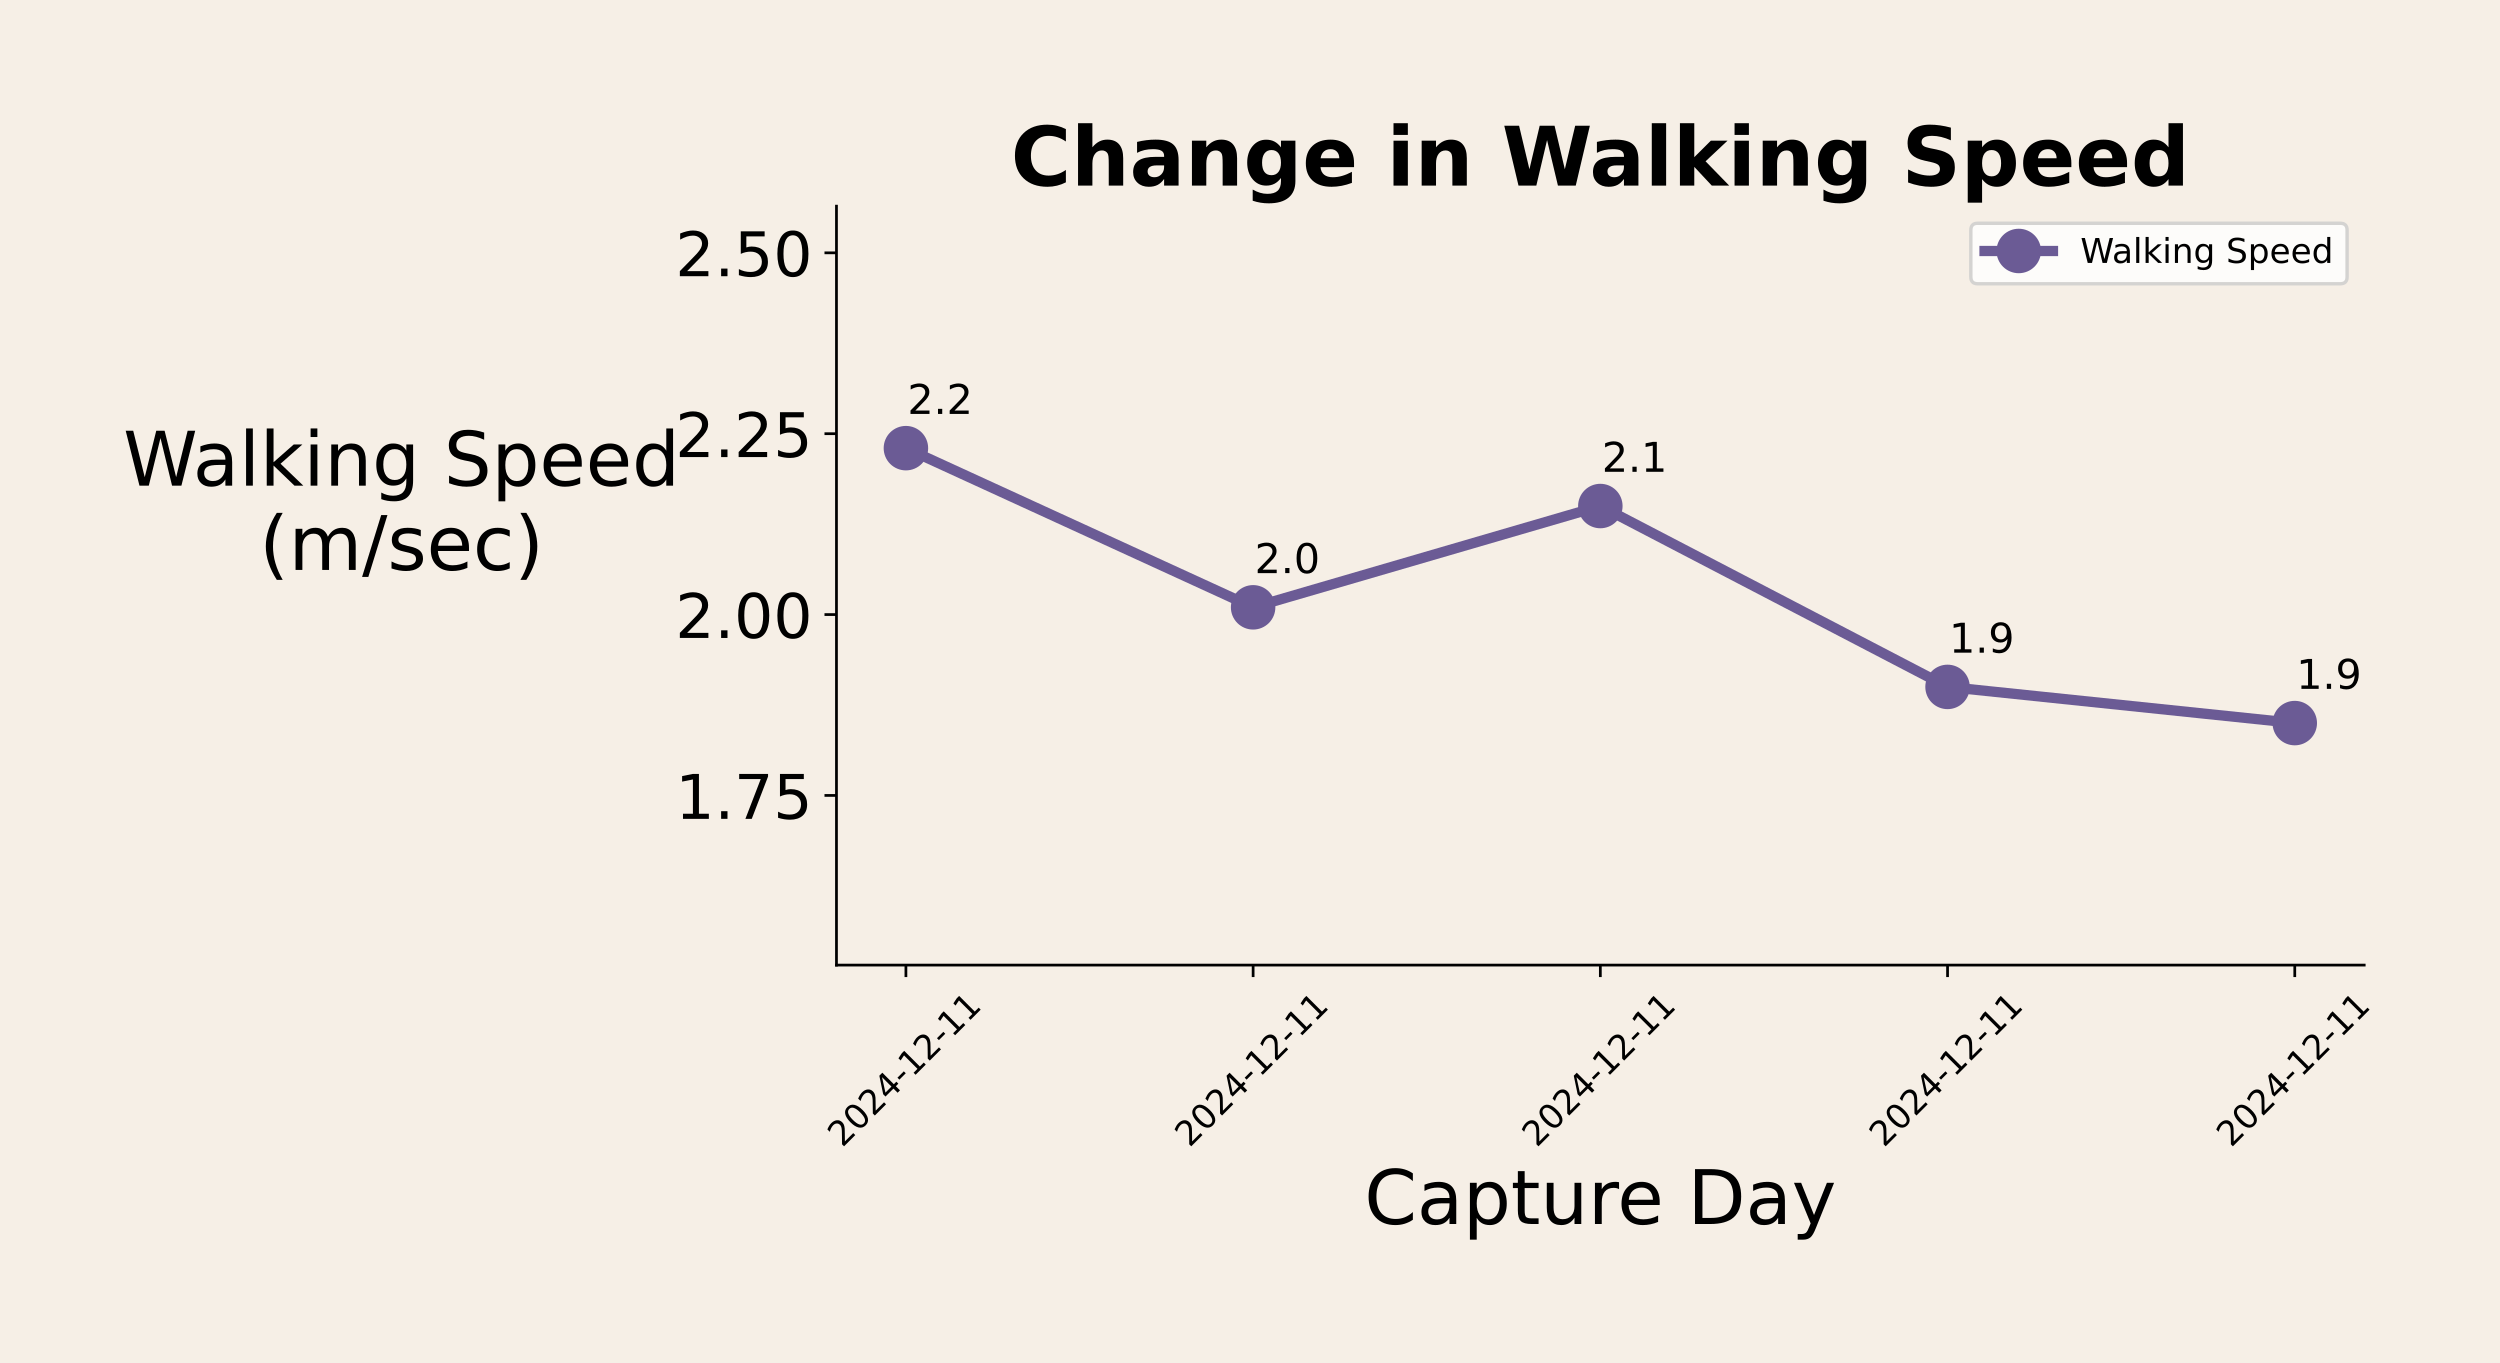
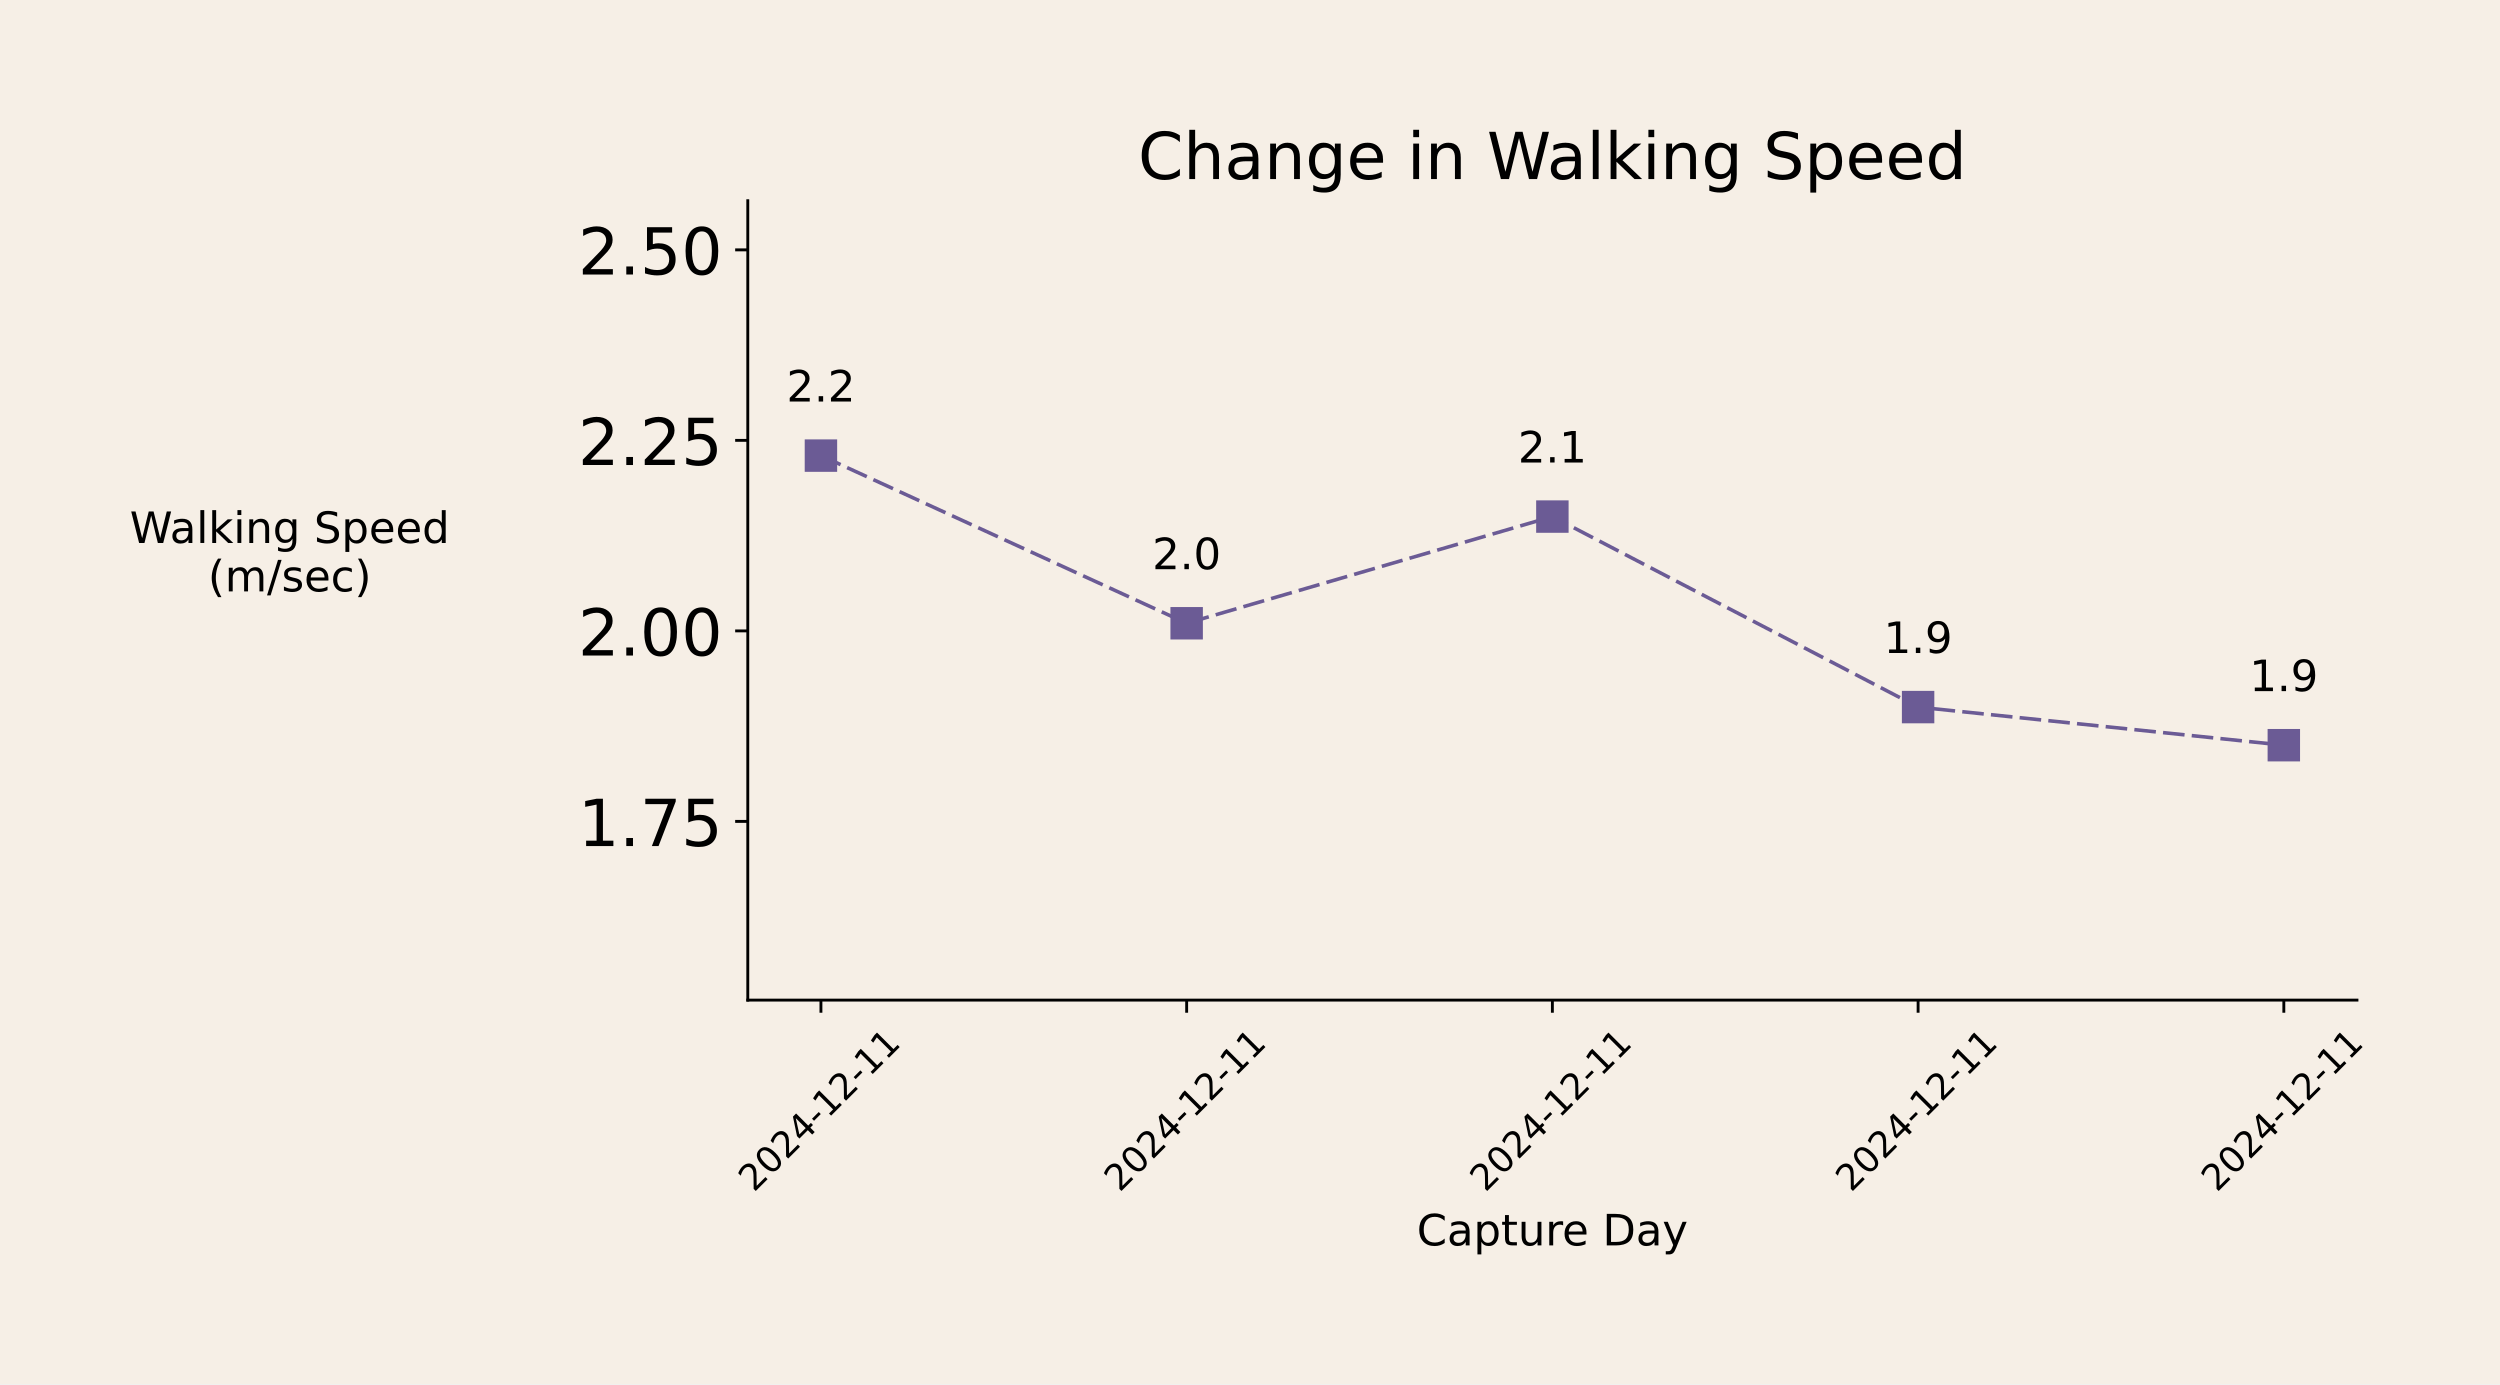
- <svg xmlns="http://www.w3.org/2000/svg" xmlns:xlink="http://www.w3.org/1999/xlink" width="730.491pt" height="398.226pt" viewBox="0 0 730.491 398.226" version="1.1">
+ <svg xmlns="http://www.w3.org/2000/svg" xmlns:xlink="http://www.w3.org/1999/xlink" width="693.52pt" height="383.988pt" viewBox="0 0 693.52 383.988" version="1.1">
  <defs>
    <style type="text/css">*{stroke-linejoin: round; stroke-linecap: butt}</style>
  </defs>
  <g id="figure_1">
    <g id="patch_1">
-       <path d="M 0 398.226  L 730.491 398.226  L 730.491 0  L 0 0  z " style="fill: #f6efe6" />
+       <path d="M 0 383.988  L 693.52 383.988  L 693.52 0  L 0 0  z " style="fill: #f6efe6" />
    </g>
    <g id="axes_1">
      <g id="patch_2">
-         <path d="M 244.413 281.996  L 690.813 281.996  L 690.813 60.236  L 244.413 60.236  z " style="fill: #f6efe6" />
+         <path d="M 207.442 277.437  L 653.842 277.437  L 653.842 55.677  L 207.442 55.677  z " style="fill: #f6efe6" />
      </g>
      <g id="matplotlib.axis_1">
        <g id="xtick_1">
          <g id="line2d_1">
            <defs>
-               <path id="mb7a29e8089" d="M 0 0  L 0 3.5  " style="stroke: #000000; stroke-width: 0.8" />
-             </defs>
-             <g>
-               <use xlink:href="#mb7a29e8089" x="264.704" y="281.996" style="stroke: #000000; stroke-width: 0.8" />
+               <path id="md6b989ecff" d="M 0 0  L 0 3.5  " style="stroke: #000000; stroke-width: 0.8" />
+             </defs>
+             <g>
+               <use xlink:href="#md6b989ecff" x="227.733" y="277.437" style="stroke: #000000; stroke-width: 0.8" />
            </g>
          </g>
          <g id="text_1">
-             <g transform="translate(246.1079 335.4631) rotate(-45) scale(0.1 -0.1)">
+             <g transform="translate(209.1376 330.904) rotate(-45) scale(0.1 -0.1)">
              <defs>
                <path id="DejaVuSans-32" d="M 1228 531  L 3431 531  L 3431 0  L 469 0  L 469 531  Q 828 903 1448 1529  Q 2069 2156 2228 2338  Q 2531 2678 2651 2914  Q 2772 3150 2772 3378  Q 2772 3750 2511 3984  Q 2250 4219 1831 4219  Q 1534 4219 1204 4116  Q 875 4013 500 3803  L 500 4441  Q 881 4594 1212 4672  Q 1544 4750 1819 4750  Q 2544 4750 2975 4387  Q 3406 4025 3406 3419  Q 3406 3131 3298 2873  Q 3191 2616 2906 2266  Q 2828 2175 2409 1742  Q 1991 1309 1228 531  z " transform="scale(0.015625)" />
                <path id="DejaVuSans-30" d="M 2034 4250  Q 1547 4250 1301 3770  Q 1056 3291 1056 2328  Q 1056 1369 1301 889  Q 1547 409 2034 409  Q 2525 409 2770 889  Q 3016 1369 3016 2328  Q 3016 3291 2770 3770  Q 2525 4250 2034 4250  z M 2034 4750  Q 2819 4750 3233 4129  Q 3647 3509 3647 2328  Q 3647 1150 3233 529  Q 2819 -91 2034 -91  Q 1250 -91 836 529  Q 422 1150 422 2328  Q 422 3509 836 4129  Q 1250 4750 2034 4750  z " transform="scale(0.015625)" />
                <path id="DejaVuSans-34" d="M 2419 4116  L 825 1625  L 2419 1625  L 2419 4116  z M 2253 4666  L 3047 4666  L 3047 1625  L 3713 1625  L 3713 1100  L 3047 1100  L 3047 0  L 2419 0  L 2419 1100  L 313 1100  L 313 1709  L 2253 4666  z " transform="scale(0.015625)" />
                <path id="DejaVuSans-2d" d="M 313 2009  L 1997 2009  L 1997 1497  L 313 1497  L 313 2009  z " transform="scale(0.015625)" />
                <path id="DejaVuSans-31" d="M 794 531  L 1825 531  L 1825 4091  L 703 3866  L 703 4441  L 1819 4666  L 2450 4666  L 2450 531  L 3481 531  L 3481 0  L 794 0  L 794 531  z " transform="scale(0.015625)" />
              </defs>
              <use xlink:href="#DejaVuSans-32" />
              <use xlink:href="#DejaVuSans-30" x="63.623" />
              <use xlink:href="#DejaVuSans-32" x="127.246" />
              <use xlink:href="#DejaVuSans-34" x="190.869" />
              <use xlink:href="#DejaVuSans-2d" x="254.492" />
              <use xlink:href="#DejaVuSans-31" x="290.576" />
              <use xlink:href="#DejaVuSans-32" x="354.199" />
              <use xlink:href="#DejaVuSans-2d" x="417.822" />
              <use xlink:href="#DejaVuSans-31" x="453.906" />
              <use xlink:href="#DejaVuSans-31" x="517.529" />
            </g>
          </g>
        </g>
        <g id="xtick_2">
          <g id="line2d_2">
            <g>
-               <use xlink:href="#mb7a29e8089" x="366.158" y="281.996" style="stroke: #000000; stroke-width: 0.8" />
+               <use xlink:href="#md6b989ecff" x="329.188" y="277.437" style="stroke: #000000; stroke-width: 0.8" />
            </g>
          </g>
          <g id="text_2">
-             <g transform="translate(347.5625 335.4631) rotate(-45) scale(0.1 -0.1)">
+             <g transform="translate(310.5922 330.904) rotate(-45) scale(0.1 -0.1)">
              <use xlink:href="#DejaVuSans-32" />
              <use xlink:href="#DejaVuSans-30" x="63.623" />
              <use xlink:href="#DejaVuSans-32" x="127.246" />
              <use xlink:href="#DejaVuSans-34" x="190.869" />
              <use xlink:href="#DejaVuSans-2d" x="254.492" />
              <use xlink:href="#DejaVuSans-31" x="290.576" />
              <use xlink:href="#DejaVuSans-32" x="354.199" />
              <use xlink:href="#DejaVuSans-2d" x="417.822" />
              <use xlink:href="#DejaVuSans-31" x="453.906" />
              <use xlink:href="#DejaVuSans-31" x="517.529" />
            </g>
          </g>
        </g>
        <g id="xtick_3">
          <g id="line2d_3">
            <g>
-               <use xlink:href="#mb7a29e8089" x="467.613" y="281.996" style="stroke: #000000; stroke-width: 0.8" />
+               <use xlink:href="#md6b989ecff" x="430.642" y="277.437" style="stroke: #000000; stroke-width: 0.8" />
            </g>
          </g>
          <g id="text_3">
-             <g transform="translate(449.017 335.4631) rotate(-45) scale(0.1 -0.1)">
+             <g transform="translate(412.0467 330.904) rotate(-45) scale(0.1 -0.1)">
              <use xlink:href="#DejaVuSans-32" />
              <use xlink:href="#DejaVuSans-30" x="63.623" />
              <use xlink:href="#DejaVuSans-32" x="127.246" />
              <use xlink:href="#DejaVuSans-34" x="190.869" />
              <use xlink:href="#DejaVuSans-2d" x="254.492" />
              <use xlink:href="#DejaVuSans-31" x="290.576" />
              <use xlink:href="#DejaVuSans-32" x="354.199" />
              <use xlink:href="#DejaVuSans-2d" x="417.822" />
              <use xlink:href="#DejaVuSans-31" x="453.906" />
              <use xlink:href="#DejaVuSans-31" x="517.529" />
            </g>
          </g>
        </g>
        <g id="xtick_4">
          <g id="line2d_4">
            <g>
-               <use xlink:href="#mb7a29e8089" x="569.067" y="281.996" style="stroke: #000000; stroke-width: 0.8" />
+               <use xlink:href="#md6b989ecff" x="532.097" y="277.437" style="stroke: #000000; stroke-width: 0.8" />
            </g>
          </g>
          <g id="text_4">
-             <g transform="translate(550.4716 335.4631) rotate(-45) scale(0.1 -0.1)">
+             <g transform="translate(513.5012 330.904) rotate(-45) scale(0.1 -0.1)">
              <use xlink:href="#DejaVuSans-32" />
              <use xlink:href="#DejaVuSans-30" x="63.623" />
              <use xlink:href="#DejaVuSans-32" x="127.246" />
              <use xlink:href="#DejaVuSans-34" x="190.869" />
              <use xlink:href="#DejaVuSans-2d" x="254.492" />
              <use xlink:href="#DejaVuSans-31" x="290.576" />
              <use xlink:href="#DejaVuSans-32" x="354.199" />
              <use xlink:href="#DejaVuSans-2d" x="417.822" />
              <use xlink:href="#DejaVuSans-31" x="453.906" />
              <use xlink:href="#DejaVuSans-31" x="517.529" />
            </g>
          </g>
        </g>
        <g id="xtick_5">
          <g id="line2d_5">
            <g>
-               <use xlink:href="#mb7a29e8089" x="670.522" y="281.996" style="stroke: #000000; stroke-width: 0.8" />
+               <use xlink:href="#md6b989ecff" x="633.552" y="277.437" style="stroke: #000000; stroke-width: 0.8" />
            </g>
          </g>
          <g id="text_5">
-             <g transform="translate(651.9261 335.4631) rotate(-45) scale(0.1 -0.1)">
+             <g transform="translate(614.9558 330.904) rotate(-45) scale(0.1 -0.1)">
              <use xlink:href="#DejaVuSans-32" />
              <use xlink:href="#DejaVuSans-30" x="63.623" />
              <use xlink:href="#DejaVuSans-32" x="127.246" />
              <use xlink:href="#DejaVuSans-34" x="190.869" />
              <use xlink:href="#DejaVuSans-2d" x="254.492" />
              <use xlink:href="#DejaVuSans-31" x="290.576" />
              <use xlink:href="#DejaVuSans-32" x="354.199" />
              <use xlink:href="#DejaVuSans-2d" x="417.822" />
              <use xlink:href="#DejaVuSans-31" x="453.906" />
              <use xlink:href="#DejaVuSans-31" x="517.529" />
            </g>
          </g>
        </g>
        <g id="text_6">
-           <g transform="translate(398.6634 357.6502) scale(0.22 -0.22)">
+           <g transform="translate(393.0337 345.4927) scale(0.12 -0.12)">
            <defs>
              <path id="DejaVuSans-43" d="M 4122 4306  L 4122 3641  Q 3803 3938 3442 4084  Q 3081 4231 2675 4231  Q 1875 4231 1450 3742  Q 1025 3253 1025 2328  Q 1025 1406 1450 917  Q 1875 428 2675 428  Q 3081 428 3442 575  Q 3803 722 4122 1019  L 4122 359  Q 3791 134 3420 21  Q 3050 -91 2638 -91  Q 1578 -91 968 557  Q 359 1206 359 2328  Q 359 3453 968 4101  Q 1578 4750 2638 4750  Q 3056 4750 3426 4639  Q 3797 4528 4122 4306  z " transform="scale(0.015625)" />
              <path id="DejaVuSans-61" d="M 2194 1759  Q 1497 1759 1228 1600  Q 959 1441 959 1056  Q 959 750 1161 570  Q 1363 391 1709 391  Q 2188 391 2477 730  Q 2766 1069 2766 1631  L 2766 1759  L 2194 1759  z M 3341 1997  L 3341 0  L 2766 0  L 2766 531  Q 2569 213 2275 61  Q 1981 -91 1556 -91  Q 1019 -91 701 211  Q 384 513 384 1019  Q 384 1609 779 1909  Q 1175 2209 1959 2209  L 2766 2209  L 2766 2266  Q 2766 2663 2505 2880  Q 2244 3097 1772 3097  Q 1472 3097 1187 3025  Q 903 2953 641 2809  L 641 3341  Q 956 3463 1253 3523  Q 1550 3584 1831 3584  Q 2591 3584 2966 3190  Q 3341 2797 3341 1997  z " transform="scale(0.015625)" />
              <path id="DejaVuSans-70" d="M 1159 525  L 1159 -1331  L 581 -1331  L 581 3500  L 1159 3500  L 1159 2969  Q 1341 3281 1617 3432  Q 1894 3584 2278 3584  Q 2916 3584 3314 3078  Q 3713 2572 3713 1747  Q 3713 922 3314 415  Q 2916 -91 2278 -91  Q 1894 -91 1617 61  Q 1341 213 1159 525  z M 3116 1747  Q 3116 2381 2855 2742  Q 2594 3103 2138 3103  Q 1681 3103 1420 2742  Q 1159 2381 1159 1747  Q 1159 1113 1420 752  Q 1681 391 2138 391  Q 2594 391 2855 752  Q 3116 1113 3116 1747  z " transform="scale(0.015625)" />
              <path id="DejaVuSans-74" d="M 1172 4494  L 1172 3500  L 2356 3500  L 2356 3053  L 1172 3053  L 1172 1153  Q 1172 725 1289 603  Q 1406 481 1766 481  L 2356 481  L 2356 0  L 1766 0  Q 1100 0 847 248  Q 594 497 594 1153  L 594 3053  L 172 3053  L 172 3500  L 594 3500  L 594 4494  L 1172 4494  z " transform="scale(0.015625)" />
              <path id="DejaVuSans-75" d="M 544 1381  L 544 3500  L 1119 3500  L 1119 1403  Q 1119 906 1312 657  Q 1506 409 1894 409  Q 2359 409 2629 706  Q 2900 1003 2900 1516  L 2900 3500  L 3475 3500  L 3475 0  L 2900 0  L 2900 538  Q 2691 219 2414 64  Q 2138 -91 1772 -91  Q 1169 -91 856 284  Q 544 659 544 1381  z M 1991 3584  L 1991 3584  z " transform="scale(0.015625)" />
              <path id="DejaVuSans-72" d="M 2631 2963  Q 2534 3019 2420 3045  Q 2306 3072 2169 3072  Q 1681 3072 1420 2755  Q 1159 2438 1159 1844  L 1159 0  L 581 0  L 581 3500  L 1159 3500  L 1159 2956  Q 1341 3275 1631 3429  Q 1922 3584 2338 3584  Q 2397 3584 2469 3576  Q 2541 3569 2628 3553  L 2631 2963  z " transform="scale(0.015625)" />
              <path id="DejaVuSans-65" d="M 3597 1894  L 3597 1613  L 953 1613  Q 991 1019 1311 708  Q 1631 397 2203 397  Q 2534 397 2845 478  Q 3156 559 3463 722  L 3463 178  Q 3153 47 2828 -22  Q 2503 -91 2169 -91  Q 1331 -91 842 396  Q 353 884 353 1716  Q 353 2575 817 3079  Q 1281 3584 2069 3584  Q 2775 3584 3186 3129  Q 3597 2675 3597 1894  z M 3022 2063  Q 3016 2534 2758 2815  Q 2500 3097 2075 3097  Q 1594 3097 1305 2825  Q 1016 2553 972 2059  L 3022 2063  z " transform="scale(0.015625)" />
              <path id="DejaVuSans-20" transform="scale(0.015625)" />
              <path id="DejaVuSans-44" d="M 1259 4147  L 1259 519  L 2022 519  Q 2988 519 3436 956  Q 3884 1394 3884 2338  Q 3884 3275 3436 3711  Q 2988 4147 2022 4147  L 1259 4147  z M 628 4666  L 1925 4666  Q 3281 4666 3915 4102  Q 4550 3538 4550 2338  Q 4550 1131 3912 565  Q 3275 0 1925 0  L 628 0  L 628 4666  z " transform="scale(0.015625)" />
              <path id="DejaVuSans-79" d="M 2059 -325  Q 1816 -950 1584 -1140  Q 1353 -1331 966 -1331  L 506 -1331  L 506 -850  L 844 -850  Q 1081 -850 1212 -737  Q 1344 -625 1503 -206  L 1606 56  L 191 3500  L 800 3500  L 1894 763  L 2988 3500  L 3597 3500  L 2059 -325  z " transform="scale(0.015625)" />
            </defs>
            <use xlink:href="#DejaVuSans-43" />
            <use xlink:href="#DejaVuSans-61" x="69.824" />
            <use xlink:href="#DejaVuSans-70" x="131.104" />
            <use xlink:href="#DejaVuSans-74" x="194.58" />
            <use xlink:href="#DejaVuSans-75" x="233.789" />
            <use xlink:href="#DejaVuSans-72" x="297.168" />
            <use xlink:href="#DejaVuSans-65" x="336.031" />
            <use xlink:href="#DejaVuSans-20" x="397.555" />
            <use xlink:href="#DejaVuSans-44" x="429.342" />
            <use xlink:href="#DejaVuSans-61" x="506.344" />
            <use xlink:href="#DejaVuSans-79" x="567.623" />
          </g>
        </g>
      </g>
      <g id="matplotlib.axis_2">
        <g id="ytick_1">
          <g id="line2d_6">
            <defs>
-               <path id="m4b89a1cf0d" d="M 0 0  L -3.5 0  " style="stroke: #000000; stroke-width: 0.8" />
-             </defs>
-             <g>
-               <use xlink:href="#m4b89a1cf0d" x="244.413" y="232.423" style="stroke: #000000; stroke-width: 0.8" />
+               <path id="me67dbb86c4" d="M 0 0  L -3.5 0  " style="stroke: #000000; stroke-width: 0.8" />
+             </defs>
+             <g>
+               <use xlink:href="#me67dbb86c4" x="207.442" y="227.864" style="stroke: #000000; stroke-width: 0.8" />
            </g>
          </g>
          <g id="text_7">
-             <g transform="translate(197.3347 239.2612) scale(0.18 -0.18)">
+             <g transform="translate(160.3644 234.7022) scale(0.18 -0.18)">
              <defs>
                <path id="DejaVuSans-2e" d="M 684 794  L 1344 794  L 1344 0  L 684 0  L 684 794  z " transform="scale(0.015625)" />
                <path id="DejaVuSans-37" d="M 525 4666  L 3525 4666  L 3525 4397  L 1831 0  L 1172 0  L 2766 4134  L 525 4134  L 525 4666  z " transform="scale(0.015625)" />
                <path id="DejaVuSans-35" d="M 691 4666  L 3169 4666  L 3169 4134  L 1269 4134  L 1269 2991  Q 1406 3038 1543 3061  Q 1681 3084 1819 3084  Q 2600 3084 3056 2656  Q 3513 2228 3513 1497  Q 3513 744 3044 326  Q 2575 -91 1722 -91  Q 1428 -91 1123 -41  Q 819 9 494 109  L 494 744  Q 775 591 1075 516  Q 1375 441 1709 441  Q 2250 441 2565 725  Q 2881 1009 2881 1497  Q 2881 1984 2565 2268  Q 2250 2553 1709 2553  Q 1456 2553 1204 2497  Q 953 2441 691 2322  L 691 4666  z " transform="scale(0.015625)" />
              </defs>
              <use xlink:href="#DejaVuSans-31" />
              <use xlink:href="#DejaVuSans-2e" x="63.623" />
              <use xlink:href="#DejaVuSans-37" x="95.41" />
              <use xlink:href="#DejaVuSans-35" x="159.033" />
            </g>
          </g>
        </g>
        <g id="ytick_2">
          <g id="line2d_7">
            <g>
-               <use xlink:href="#m4b89a1cf0d" x="244.413" y="179.572" style="stroke: #000000; stroke-width: 0.8" />
+               <use xlink:href="#me67dbb86c4" x="207.442" y="175.013" style="stroke: #000000; stroke-width: 0.8" />
            </g>
          </g>
          <g id="text_8">
-             <g transform="translate(197.3347 186.4109) scale(0.18 -0.18)">
+             <g transform="translate(160.3644 181.8518) scale(0.18 -0.18)">
              <use xlink:href="#DejaVuSans-32" />
              <use xlink:href="#DejaVuSans-2e" x="63.623" />
              <use xlink:href="#DejaVuSans-30" x="95.41" />
              <use xlink:href="#DejaVuSans-30" x="159.033" />
            </g>
          </g>
        </g>
        <g id="ytick_3">
          <g id="line2d_8">
            <g>
-               <use xlink:href="#m4b89a1cf0d" x="244.413" y="126.722" style="stroke: #000000; stroke-width: 0.8" />
+               <use xlink:href="#me67dbb86c4" x="207.442" y="122.163" style="stroke: #000000; stroke-width: 0.8" />
            </g>
          </g>
          <g id="text_9">
-             <g transform="translate(197.3347 133.5606) scale(0.18 -0.18)">
+             <g transform="translate(160.3644 129.0015) scale(0.18 -0.18)">
              <use xlink:href="#DejaVuSans-32" />
              <use xlink:href="#DejaVuSans-2e" x="63.623" />
              <use xlink:href="#DejaVuSans-32" x="95.41" />
              <use xlink:href="#DejaVuSans-35" x="159.033" />
            </g>
          </g>
        </g>
        <g id="ytick_4">
          <g id="line2d_9">
            <g>
-               <use xlink:href="#m4b89a1cf0d" x="244.413" y="73.872" style="stroke: #000000; stroke-width: 0.8" />
+               <use xlink:href="#me67dbb86c4" x="207.442" y="69.313" style="stroke: #000000; stroke-width: 0.8" />
            </g>
          </g>
          <g id="text_10">
-             <g transform="translate(197.3347 80.71023) scale(0.18 -0.18)">
+             <g transform="translate(160.3644 76.15117) scale(0.18 -0.18)">
              <use xlink:href="#DejaVuSans-32" />
              <use xlink:href="#DejaVuSans-2e" x="63.623" />
              <use xlink:href="#DejaVuSans-35" x="95.41" />
              <use xlink:href="#DejaVuSans-30" x="159.033" />
            </g>
          </g>
        </g>
        <g id="text_11">
-           <g transform="translate(36 141.9058) scale(0.22 -0.22)">
+           <g transform="translate(36 150.6242) scale(0.12 -0.12)">
            <defs>
              <path id="DejaVuSans-57" d="M 213 4666  L 850 4666  L 1831 722  L 2809 4666  L 3519 4666  L 4500 722  L 5478 4666  L 6119 4666  L 4947 0  L 4153 0  L 3169 4050  L 2175 0  L 1381 0  L 213 4666  z " transform="scale(0.015625)" />
              <path id="DejaVuSans-6c" d="M 603 4863  L 1178 4863  L 1178 0  L 603 0  L 603 4863  z " transform="scale(0.015625)" />
              <path id="DejaVuSans-6b" d="M 581 4863  L 1159 4863  L 1159 1991  L 2875 3500  L 3609 3500  L 1753 1863  L 3688 0  L 2938 0  L 1159 1709  L 1159 0  L 581 0  L 581 4863  z " transform="scale(0.015625)" />
              <path id="DejaVuSans-69" d="M 603 3500  L 1178 3500  L 1178 0  L 603 0  L 603 3500  z M 603 4863  L 1178 4863  L 1178 4134  L 603 4134  L 603 4863  z " transform="scale(0.015625)" />
              <path id="DejaVuSans-6e" d="M 3513 2113  L 3513 0  L 2938 0  L 2938 2094  Q 2938 2591 2744 2837  Q 2550 3084 2163 3084  Q 1697 3084 1428 2787  Q 1159 2491 1159 1978  L 1159 0  L 581 0  L 581 3500  L 1159 3500  L 1159 2956  Q 1366 3272 1645 3428  Q 1925 3584 2291 3584  Q 2894 3584 3203 3211  Q 3513 2838 3513 2113  z " transform="scale(0.015625)" />
              <path id="DejaVuSans-67" d="M 2906 1791  Q 2906 2416 2648 2759  Q 2391 3103 1925 3103  Q 1463 3103 1205 2759  Q 947 2416 947 1791  Q 947 1169 1205 825  Q 1463 481 1925 481  Q 2391 481 2648 825  Q 2906 1169 2906 1791  z M 3481 434  Q 3481 -459 3084 -895  Q 2688 -1331 1869 -1331  Q 1566 -1331 1297 -1286  Q 1028 -1241 775 -1147  L 775 -588  Q 1028 -725 1275 -790  Q 1522 -856 1778 -856  Q 2344 -856 2625 -561  Q 2906 -266 2906 331  L 2906 616  Q 2728 306 2450 153  Q 2172 0 1784 0  Q 1141 0 747 490  Q 353 981 353 1791  Q 353 2603 747 3093  Q 1141 3584 1784 3584  Q 2172 3584 2450 3431  Q 2728 3278 2906 2969  L 2906 3500  L 3481 3500  L 3481 434  z " transform="scale(0.015625)" />
              <path id="DejaVuSans-53" d="M 3425 4513  L 3425 3897  Q 3066 4069 2747 4153  Q 2428 4238 2131 4238  Q 1616 4238 1336 4038  Q 1056 3838 1056 3469  Q 1056 3159 1242 3001  Q 1428 2844 1947 2747  L 2328 2669  Q 3034 2534 3370 2195  Q 3706 1856 3706 1288  Q 3706 609 3251 259  Q 2797 -91 1919 -91  Q 1588 -91 1214 -16  Q 841 59 441 206  L 441 856  Q 825 641 1194 531  Q 1563 422 1919 422  Q 2459 422 2753 634  Q 3047 847 3047 1241  Q 3047 1584 2836 1778  Q 2625 1972 2144 2069  L 1759 2144  Q 1053 2284 737 2584  Q 422 2884 422 3419  Q 422 4038 858 4394  Q 1294 4750 2059 4750  Q 2388 4750 2728 4690  Q 3069 4631 3425 4513  z " transform="scale(0.015625)" />
              <path id="DejaVuSans-64" d="M 2906 2969  L 2906 4863  L 3481 4863  L 3481 0  L 2906 0  L 2906 525  Q 2725 213 2448 61  Q 2172 -91 1784 -91  Q 1150 -91 751 415  Q 353 922 353 1747  Q 353 2572 751 3078  Q 1150 3584 1784 3584  Q 2172 3584 2448 3432  Q 2725 3281 2906 2969  z M 947 1747  Q 947 1113 1208 752  Q 1469 391 1925 391  Q 2381 391 2643 752  Q 2906 1113 2906 1747  Q 2906 2381 2643 2742  Q 2381 3103 1925 3103  Q 1469 3103 1208 2742  Q 947 2381 947 1747  z " transform="scale(0.015625)" />
            </defs>
            <use xlink:href="#DejaVuSans-57" />
            <use xlink:href="#DejaVuSans-61" x="92.502" />
            <use xlink:href="#DejaVuSans-6c" x="153.781" />
            <use xlink:href="#DejaVuSans-6b" x="181.564" />
            <use xlink:href="#DejaVuSans-69" x="239.475" />
            <use xlink:href="#DejaVuSans-6e" x="267.258" />
            <use xlink:href="#DejaVuSans-67" x="330.637" />
            <use xlink:href="#DejaVuSans-20" x="394.113" />
            <use xlink:href="#DejaVuSans-53" x="425.9" />
            <use xlink:href="#DejaVuSans-70" x="489.377" />
            <use xlink:href="#DejaVuSans-65" x="552.854" />
            <use xlink:href="#DejaVuSans-65" x="614.377" />
            <use xlink:href="#DejaVuSans-64" x="675.9" />
          </g>
-           <g transform="translate(75.78391 166.5409) scale(0.22 -0.22)">
+           <g transform="translate(57.70031 164.0616) scale(0.12 -0.12)">
            <defs>
              <path id="DejaVuSans-28" d="M 1984 4856  Q 1566 4138 1362 3434  Q 1159 2731 1159 2009  Q 1159 1288 1364 580  Q 1569 -128 1984 -844  L 1484 -844  Q 1016 -109 783 600  Q 550 1309 550 2009  Q 550 2706 781 3412  Q 1013 4119 1484 4856  L 1984 4856  z " transform="scale(0.015625)" />
              <path id="DejaVuSans-6d" d="M 3328 2828  Q 3544 3216 3844 3400  Q 4144 3584 4550 3584  Q 5097 3584 5394 3201  Q 5691 2819 5691 2113  L 5691 0  L 5113 0  L 5113 2094  Q 5113 2597 4934 2840  Q 4756 3084 4391 3084  Q 3944 3084 3684 2787  Q 3425 2491 3425 1978  L 3425 0  L 2847 0  L 2847 2094  Q 2847 2600 2669 2842  Q 2491 3084 2119 3084  Q 1678 3084 1418 2786  Q 1159 2488 1159 1978  L 1159 0  L 581 0  L 581 3500  L 1159 3500  L 1159 2956  Q 1356 3278 1631 3431  Q 1906 3584 2284 3584  Q 2666 3584 2933 3390  Q 3200 3197 3328 2828  z " transform="scale(0.015625)" />
              <path id="DejaVuSans-2f" d="M 1625 4666  L 2156 4666  L 531 -594  L 0 -594  L 1625 4666  z " transform="scale(0.015625)" />
              <path id="DejaVuSans-73" d="M 2834 3397  L 2834 2853  Q 2591 2978 2328 3040  Q 2066 3103 1784 3103  Q 1356 3103 1142 2972  Q 928 2841 928 2578  Q 928 2378 1081 2264  Q 1234 2150 1697 2047  L 1894 2003  Q 2506 1872 2764 1633  Q 3022 1394 3022 966  Q 3022 478 2636 193  Q 2250 -91 1575 -91  Q 1294 -91 989 -36  Q 684 19 347 128  L 347 722  Q 666 556 975 473  Q 1284 391 1588 391  Q 1994 391 2212 530  Q 2431 669 2431 922  Q 2431 1156 2273 1281  Q 2116 1406 1581 1522  L 1381 1569  Q 847 1681 609 1914  Q 372 2147 372 2553  Q 372 3047 722 3315  Q 1072 3584 1716 3584  Q 2034 3584 2315 3537  Q 2597 3491 2834 3397  z " transform="scale(0.015625)" />
              <path id="DejaVuSans-63" d="M 3122 3366  L 3122 2828  Q 2878 2963 2633 3030  Q 2388 3097 2138 3097  Q 1578 3097 1268 2742  Q 959 2388 959 1747  Q 959 1106 1268 751  Q 1578 397 2138 397  Q 2388 397 2633 464  Q 2878 531 3122 666  L 3122 134  Q 2881 22 2623 -34  Q 2366 -91 2075 -91  Q 1284 -91 818 406  Q 353 903 353 1747  Q 353 2603 823 3093  Q 1294 3584 2113 3584  Q 2378 3584 2631 3529  Q 2884 3475 3122 3366  z " transform="scale(0.015625)" />
              <path id="DejaVuSans-29" d="M 513 4856  L 1013 4856  Q 1481 4119 1714 3412  Q 1947 2706 1947 2009  Q 1947 1309 1714 600  Q 1481 -109 1013 -844  L 513 -844  Q 928 -128 1133 580  Q 1338 1288 1338 2009  Q 1338 2731 1133 3434  Q 928 4138 513 4856  z " transform="scale(0.015625)" />
            </defs>
            <use xlink:href="#DejaVuSans-28" />
            <use xlink:href="#DejaVuSans-6d" x="39.014" />
            <use xlink:href="#DejaVuSans-2f" x="136.426" />
            <use xlink:href="#DejaVuSans-73" x="170.117" />
            <use xlink:href="#DejaVuSans-65" x="222.217" />
            <use xlink:href="#DejaVuSans-63" x="283.74" />
            <use xlink:href="#DejaVuSans-29" x="338.721" />
          </g>
        </g>
      </g>
      <g id="line2d_10">
-         <path d="M 264.704 130.95  L 366.158 177.458  L 467.613 147.862  L 569.067 200.712  L 670.522 211.283  " clip-path="url(#pc7e0d3892e)" style="fill: none; stroke: #6b5b95; stroke-width: 3; stroke-linecap: square" />
+         <path d="M 227.733 126.391  L 329.188 172.899  L 430.642 143.303  L 532.097 196.153  L 633.552 206.723  " clip-path="url(#p0dfc48f79f)" style="fill: none; stroke-dasharray: 6,2; stroke-dashoffset: 0; stroke: #6b5b95" />
        <defs>
-           <path id="m549d6ec6a3" d="M 0 6  C 1.591 6 3.117 5.368 4.243 4.243  C 5.368 3.117 6 1.591 6 0  C 6 -1.591 5.368 -3.117 4.243 -4.243  C 3.117 -5.368 1.591 -6 0 -6  C -1.591 -6 -3.117 -5.368 -4.243 -4.243  C -5.368 -3.117 -6 -1.591 -6 0  C -6 1.591 -5.368 3.117 -4.243 4.243  C -3.117 5.368 -1.591 6 0 6  z " style="stroke: #6b5b95" />
+           <path id="ma8b88aa686" d="M -4 4  L 4 4  L 4 -4  L -4 -4  z " style="stroke: #6b5b95; stroke-linejoin: miter" />
        </defs>
-         <g clip-path="url(#pc7e0d3892e)">
-           <use xlink:href="#m549d6ec6a3" x="264.704" y="130.95" style="fill: #6b5b95; stroke: #6b5b95" />
-           <use xlink:href="#m549d6ec6a3" x="366.158" y="177.458" style="fill: #6b5b95; stroke: #6b5b95" />
-           <use xlink:href="#m549d6ec6a3" x="467.613" y="147.862" style="fill: #6b5b95; stroke: #6b5b95" />
-           <use xlink:href="#m549d6ec6a3" x="569.067" y="200.712" style="fill: #6b5b95; stroke: #6b5b95" />
-           <use xlink:href="#m549d6ec6a3" x="670.522" y="211.283" style="fill: #6b5b95; stroke: #6b5b95" />
+         <g clip-path="url(#p0dfc48f79f)">
+           <use xlink:href="#ma8b88aa686" x="227.733" y="126.391" style="fill: #6b5b95; stroke: #6b5b95; stroke-linejoin: miter" />
+           <use xlink:href="#ma8b88aa686" x="329.188" y="172.899" style="fill: #6b5b95; stroke: #6b5b95; stroke-linejoin: miter" />
+           <use xlink:href="#ma8b88aa686" x="430.642" y="143.303" style="fill: #6b5b95; stroke: #6b5b95; stroke-linejoin: miter" />
+           <use xlink:href="#ma8b88aa686" x="532.097" y="196.153" style="fill: #6b5b95; stroke: #6b5b95; stroke-linejoin: miter" />
+           <use xlink:href="#ma8b88aa686" x="633.552" y="206.723" style="fill: #6b5b95; stroke: #6b5b95; stroke-linejoin: miter" />
        </g>
      </g>
      <g id="patch_3">
-         <path d="M 244.413 281.996  L 244.413 60.236  " style="fill: none; stroke: #000000; stroke-width: 0.8; stroke-linejoin: miter; stroke-linecap: square" />
+         <path d="M 207.442 277.437  L 207.442 55.677  " style="fill: none; stroke: #000000; stroke-width: 0.8; stroke-linejoin: miter; stroke-linecap: square" />
      </g>
      <g id="patch_4">
-         <path d="M 244.413 281.996  L 690.813 281.996  " style="fill: none; stroke: #000000; stroke-width: 0.8; stroke-linejoin: miter; stroke-linecap: square" />
+         <path d="M 207.442 277.437  L 653.842 277.437  " style="fill: none; stroke: #000000; stroke-width: 0.8; stroke-linejoin: miter; stroke-linecap: square" />
      </g>
      <g id="text_12">
-         <g transform="translate(265.1618 120.95) scale(0.12 -0.12)">
+         <g transform="translate(218.1915 111.3909) scale(0.12 -0.12)">
          <use xlink:href="#DejaVuSans-32" />
          <use xlink:href="#DejaVuSans-2e" x="63.623" />
          <use xlink:href="#DejaVuSans-32" x="95.41" />
        </g>
      </g>
      <g id="text_13">
-         <g transform="translate(366.6164 167.4583) scale(0.12 -0.12)">
+         <g transform="translate(319.6461 157.8992) scale(0.12 -0.12)">
          <use xlink:href="#DejaVuSans-32" />
          <use xlink:href="#DejaVuSans-2e" x="63.623" />
          <use xlink:href="#DejaVuSans-30" x="95.41" />
        </g>
      </g>
      <g id="text_14">
-         <g transform="translate(468.0709 137.8621) scale(0.12 -0.12)">
+         <g transform="translate(421.1006 128.303) scale(0.12 -0.12)">
          <use xlink:href="#DejaVuSans-32" />
          <use xlink:href="#DejaVuSans-2e" x="63.623" />
          <use xlink:href="#DejaVuSans-31" x="95.41" />
        </g>
      </g>
      <g id="text_15">
-         <g transform="translate(569.5255 190.7124) scale(0.12 -0.12)">
+         <g transform="translate(522.5552 181.1534) scale(0.12 -0.12)">
          <defs>
            <path id="DejaVuSans-39" d="M 703 97  L 703 672  Q 941 559 1184 500  Q 1428 441 1663 441  Q 2288 441 2617 861  Q 2947 1281 2994 2138  Q 2813 1869 2534 1725  Q 2256 1581 1919 1581  Q 1219 1581 811 2004  Q 403 2428 403 3163  Q 403 3881 828 4315  Q 1253 4750 1959 4750  Q 2769 4750 3195 4129  Q 3622 3509 3622 2328  Q 3622 1225 3098 567  Q 2575 -91 1691 -91  Q 1453 -91 1209 -44  Q 966 3 703 97  z M 1959 2075  Q 2384 2075 2632 2365  Q 2881 2656 2881 3163  Q 2881 3666 2632 3958  Q 2384 4250 1959 4250  Q 1534 4250 1286 3958  Q 1038 3666 1038 3163  Q 1038 2656 1286 2365  Q 1534 2075 1959 2075  z " transform="scale(0.015625)" />
          </defs>
          <use xlink:href="#DejaVuSans-31" />
          <use xlink:href="#DejaVuSans-2e" x="63.623" />
          <use xlink:href="#DejaVuSans-39" x="95.41" />
        </g>
      </g>
      <g id="text_16">
-         <g transform="translate(670.98 201.2825) scale(0.12 -0.12)">
+         <g transform="translate(624.0097 191.7234) scale(0.12 -0.12)">
          <use xlink:href="#DejaVuSans-31" />
          <use xlink:href="#DejaVuSans-2e" x="63.623" />
          <use xlink:href="#DejaVuSans-39" x="95.41" />
        </g>
      </g>
      <g id="text_17">
-         <g transform="translate(295.3678 54.23625) scale(0.24 -0.24)">
+         <g transform="translate(315.7125 49.67719) scale(0.18 -0.18)">
          <defs>
-             <path id="DejaVuSans-Bold-43" d="M 4288 256  Q 3956 84 3597 -3  Q 3238 -91 2847 -91  Q 1681 -91 1000 561  Q 319 1213 319 2328  Q 319 3447 1000 4098  Q 1681 4750 2847 4750  Q 3238 4750 3597 4662  Q 3956 4575 4288 4403  L 4288 3438  Q 3953 3666 3628 3772  Q 3303 3878 2944 3878  Q 2300 3878 1931 3465  Q 1563 3053 1563 2328  Q 1563 1606 1931 1193  Q 2300 781 2944 781  Q 3303 781 3628 887  Q 3953 994 4288 1222  L 4288 256  z " transform="scale(0.015625)" />
-             <path id="DejaVuSans-Bold-68" d="M 4056 2131  L 4056 0  L 2931 0  L 2931 347  L 2931 1625  Q 2931 2084 2911 2256  Q 2891 2428 2841 2509  Q 2775 2619 2662 2680  Q 2550 2741 2406 2741  Q 2056 2741 1856 2470  Q 1656 2200 1656 1722  L 1656 0  L 538 0  L 538 4863  L 1656 4863  L 1656 2988  Q 1909 3294 2193 3439  Q 2478 3584 2822 3584  Q 3428 3584 3742 3212  Q 4056 2841 4056 2131  z " transform="scale(0.015625)" />
-             <path id="DejaVuSans-Bold-61" d="M 2106 1575  Q 1756 1575 1579 1456  Q 1403 1338 1403 1106  Q 1403 894 1545 773  Q 1688 653 1941 653  Q 2256 653 2472 879  Q 2688 1106 2688 1447  L 2688 1575  L 2106 1575  z M 3816 1997  L 3816 0  L 2688 0  L 2688 519  Q 2463 200 2181 54  Q 1900 -91 1497 -91  Q 953 -91 614 226  Q 275 544 275 1050  Q 275 1666 698 1953  Q 1122 2241 2028 2241  L 2688 2241  L 2688 2328  Q 2688 2594 2478 2717  Q 2269 2841 1825 2841  Q 1466 2841 1156 2769  Q 847 2697 581 2553  L 581 3406  Q 941 3494 1303 3539  Q 1666 3584 2028 3584  Q 2975 3584 3395 3211  Q 3816 2838 3816 1997  z " transform="scale(0.015625)" />
-             <path id="DejaVuSans-Bold-6e" d="M 4056 2131  L 4056 0  L 2931 0  L 2931 347  L 2931 1631  Q 2931 2084 2911 2256  Q 2891 2428 2841 2509  Q 2775 2619 2662 2680  Q 2550 2741 2406 2741  Q 2056 2741 1856 2470  Q 1656 2200 1656 1722  L 1656 0  L 538 0  L 538 3500  L 1656 3500  L 1656 2988  Q 1909 3294 2193 3439  Q 2478 3584 2822 3584  Q 3428 3584 3742 3212  Q 4056 2841 4056 2131  z " transform="scale(0.015625)" />
-             <path id="DejaVuSans-Bold-67" d="M 2919 594  Q 2688 288 2409 144  Q 2131 0 1766 0  Q 1125 0 706 504  Q 288 1009 288 1791  Q 288 2575 706 3076  Q 1125 3578 1766 3578  Q 2131 3578 2409 3434  Q 2688 3291 2919 2981  L 2919 3500  L 4044 3500  L 4044 353  Q 4044 -491 3511 -936  Q 2978 -1381 1966 -1381  Q 1638 -1381 1331 -1331  Q 1025 -1281 716 -1178  L 716 -306  Q 1009 -475 1290 -558  Q 1572 -641 1856 -641  Q 2406 -641 2662 -400  Q 2919 -159 2919 353  L 2919 594  z M 2181 2772  Q 1834 2772 1640 2515  Q 1447 2259 1447 1791  Q 1447 1309 1634 1061  Q 1822 813 2181 813  Q 2531 813 2725 1069  Q 2919 1325 2919 1791  Q 2919 2259 2725 2515  Q 2531 2772 2181 2772  z " transform="scale(0.015625)" />
-             <path id="DejaVuSans-Bold-65" d="M 4031 1759  L 4031 1441  L 1416 1441  Q 1456 1047 1700 850  Q 1944 653 2381 653  Q 2734 653 3104 758  Q 3475 863 3866 1075  L 3866 213  Q 3469 63 3072 -14  Q 2675 -91 2278 -91  Q 1328 -91 801 392  Q 275 875 275 1747  Q 275 2603 792 3093  Q 1309 3584 2216 3584  Q 3041 3584 3536 3087  Q 4031 2591 4031 1759  z M 2881 2131  Q 2881 2450 2695 2645  Q 2509 2841 2209 2841  Q 1884 2841 1681 2658  Q 1478 2475 1428 2131  L 2881 2131  z " transform="scale(0.015625)" />
-             <path id="DejaVuSans-Bold-20" transform="scale(0.015625)" />
-             <path id="DejaVuSans-Bold-69" d="M 538 3500  L 1656 3500  L 1656 0  L 538 0  L 538 3500  z M 538 4863  L 1656 4863  L 1656 3950  L 538 3950  L 538 4863  z " transform="scale(0.015625)" />
-             <path id="DejaVuSans-Bold-57" d="M 191 4666  L 1344 4666  L 2150 1275  L 2950 4666  L 4109 4666  L 4909 1275  L 5716 4666  L 6859 4666  L 5759 0  L 4372 0  L 3525 3547  L 2688 0  L 1300 0  L 191 4666  z " transform="scale(0.015625)" />
-             <path id="DejaVuSans-Bold-6c" d="M 538 4863  L 1656 4863  L 1656 0  L 538 0  L 538 4863  z " transform="scale(0.015625)" />
-             <path id="DejaVuSans-Bold-6b" d="M 538 4863  L 1656 4863  L 1656 2216  L 2944 3500  L 4244 3500  L 2534 1894  L 4378 0  L 3022 0  L 1656 1459  L 1656 0  L 538 0  L 538 4863  z " transform="scale(0.015625)" />
-             <path id="DejaVuSans-Bold-53" d="M 3834 4519  L 3834 3531  Q 3450 3703 3084 3790  Q 2719 3878 2394 3878  Q 1963 3878 1756 3759  Q 1550 3641 1550 3391  Q 1550 3203 1689 3098  Q 1828 2994 2194 2919  L 2706 2816  Q 3484 2659 3812 2340  Q 4141 2022 4141 1434  Q 4141 663 3683 286  Q 3225 -91 2284 -91  Q 1841 -91 1394 -6  Q 947 78 500 244  L 500 1259  Q 947 1022 1364 901  Q 1781 781 2169 781  Q 2563 781 2772 912  Q 2981 1044 2981 1288  Q 2981 1506 2839 1625  Q 2697 1744 2272 1838  L 1806 1941  Q 1106 2091 782 2419  Q 459 2747 459 3303  Q 459 4000 909 4375  Q 1359 4750 2203 4750  Q 2588 4750 2994 4692  Q 3400 4634 3834 4519  z " transform="scale(0.015625)" />
-             <path id="DejaVuSans-Bold-70" d="M 1656 506  L 1656 -1331  L 538 -1331  L 538 3500  L 1656 3500  L 1656 2988  Q 1888 3294 2169 3439  Q 2450 3584 2816 3584  Q 3463 3584 3878 3070  Q 4294 2556 4294 1747  Q 4294 938 3878 423  Q 3463 -91 2816 -91  Q 2450 -91 2169 54  Q 1888 200 1656 506  z M 2400 2772  Q 2041 2772 1848 2508  Q 1656 2244 1656 1747  Q 1656 1250 1848 986  Q 2041 722 2400 722  Q 2759 722 2948 984  Q 3138 1247 3138 1747  Q 3138 2247 2948 2509  Q 2759 2772 2400 2772  z " transform="scale(0.015625)" />
-             <path id="DejaVuSans-Bold-64" d="M 2919 2988  L 2919 4863  L 4044 4863  L 4044 0  L 2919 0  L 2919 506  Q 2688 197 2409 53  Q 2131 -91 1766 -91  Q 1119 -91 703 423  Q 288 938 288 1747  Q 288 2556 703 3070  Q 1119 3584 1766 3584  Q 2128 3584 2408 3439  Q 2688 3294 2919 2988  z M 2181 722  Q 2541 722 2730 984  Q 2919 1247 2919 1747  Q 2919 2247 2730 2509  Q 2541 2772 2181 2772  Q 1825 2772 1636 2509  Q 1447 2247 1447 1747  Q 1447 1247 1636 984  Q 1825 722 2181 722  z " transform="scale(0.015625)" />
+             <path id="DejaVuSans-68" d="M 3513 2113  L 3513 0  L 2938 0  L 2938 2094  Q 2938 2591 2744 2837  Q 2550 3084 2163 3084  Q 1697 3084 1428 2787  Q 1159 2491 1159 1978  L 1159 0  L 581 0  L 581 4863  L 1159 4863  L 1159 2956  Q 1366 3272 1645 3428  Q 1925 3584 2291 3584  Q 2894 3584 3203 3211  Q 3513 2838 3513 2113  z " transform="scale(0.015625)" />
          </defs>
-           <use xlink:href="#DejaVuSans-Bold-43" />
-           <use xlink:href="#DejaVuSans-Bold-68" x="73.389" />
-           <use xlink:href="#DejaVuSans-Bold-61" x="144.58" />
-           <use xlink:href="#DejaVuSans-Bold-6e" x="212.061" />
-           <use xlink:href="#DejaVuSans-Bold-67" x="283.252" />
-           <use xlink:href="#DejaVuSans-Bold-65" x="354.834" />
-           <use xlink:href="#DejaVuSans-Bold-20" x="422.656" />
-           <use xlink:href="#DejaVuSans-Bold-69" x="457.471" />
-           <use xlink:href="#DejaVuSans-Bold-6e" x="491.748" />
-           <use xlink:href="#DejaVuSans-Bold-20" x="562.939" />
-           <use xlink:href="#DejaVuSans-Bold-57" x="597.754" />
-           <use xlink:href="#DejaVuSans-Bold-61" x="704.432" />
-           <use xlink:href="#DejaVuSans-Bold-6c" x="771.912" />
-           <use xlink:href="#DejaVuSans-Bold-6b" x="806.189" />
-           <use xlink:href="#DejaVuSans-Bold-69" x="872.693" />
-           <use xlink:href="#DejaVuSans-Bold-6e" x="906.971" />
-           <use xlink:href="#DejaVuSans-Bold-67" x="978.162" />
-           <use xlink:href="#DejaVuSans-Bold-20" x="1049.744" />
-           <use xlink:href="#DejaVuSans-Bold-53" x="1084.559" />
-           <use xlink:href="#DejaVuSans-Bold-70" x="1156.58" />
-           <use xlink:href="#DejaVuSans-Bold-65" x="1228.162" />
-           <use xlink:href="#DejaVuSans-Bold-65" x="1295.984" />
-           <use xlink:href="#DejaVuSans-Bold-64" x="1363.807" />
-         </g>
-       </g>
-       <g id="legend_1">
-         <g id="patch_5">
-           <path d="M 577.872 82.914  L 683.813 82.914  Q 685.813 82.914 685.813 80.914  L 685.813 67.236  Q 685.813 65.236 683.813 65.236  L 577.872 65.236  Q 575.872 65.236 575.872 67.236  L 575.872 80.914  Q 575.872 82.914 577.872 82.914  z " style="fill: #ffffff; opacity: 0.8; stroke: #cccccc; stroke-linejoin: miter" />
-         </g>
-         <g id="line2d_11">
-           <path d="M 579.872 73.335  L 589.872 73.335  L 599.872 73.335  " style="fill: none; stroke: #6b5b95; stroke-width: 3; stroke-linecap: square" />
-           <g>
-             <use xlink:href="#m549d6ec6a3" x="589.872" y="73.335" style="fill: #6b5b95; stroke: #6b5b95" />
-           </g>
-         </g>
-         <g id="text_18">
-           <g transform="translate(607.8722 76.83469) scale(0.1 -0.1)">
-             <use xlink:href="#DejaVuSans-57" />
-             <use xlink:href="#DejaVuSans-61" x="92.502" />
-             <use xlink:href="#DejaVuSans-6c" x="153.781" />
-             <use xlink:href="#DejaVuSans-6b" x="181.564" />
-             <use xlink:href="#DejaVuSans-69" x="239.475" />
-             <use xlink:href="#DejaVuSans-6e" x="267.258" />
-             <use xlink:href="#DejaVuSans-67" x="330.637" />
-             <use xlink:href="#DejaVuSans-20" x="394.113" />
-             <use xlink:href="#DejaVuSans-53" x="425.9" />
-             <use xlink:href="#DejaVuSans-70" x="489.377" />
-             <use xlink:href="#DejaVuSans-65" x="552.854" />
-             <use xlink:href="#DejaVuSans-65" x="614.377" />
-             <use xlink:href="#DejaVuSans-64" x="675.9" />
-           </g>
+           <use xlink:href="#DejaVuSans-43" />
+           <use xlink:href="#DejaVuSans-68" x="69.824" />
+           <use xlink:href="#DejaVuSans-61" x="133.203" />
+           <use xlink:href="#DejaVuSans-6e" x="194.482" />
+           <use xlink:href="#DejaVuSans-67" x="257.861" />
+           <use xlink:href="#DejaVuSans-65" x="321.338" />
+           <use xlink:href="#DejaVuSans-20" x="382.861" />
+           <use xlink:href="#DejaVuSans-69" x="414.648" />
+           <use xlink:href="#DejaVuSans-6e" x="442.432" />
+           <use xlink:href="#DejaVuSans-20" x="505.811" />
+           <use xlink:href="#DejaVuSans-57" x="537.598" />
+           <use xlink:href="#DejaVuSans-61" x="630.1" />
+           <use xlink:href="#DejaVuSans-6c" x="691.379" />
+           <use xlink:href="#DejaVuSans-6b" x="719.162" />
+           <use xlink:href="#DejaVuSans-69" x="777.072" />
+           <use xlink:href="#DejaVuSans-6e" x="804.855" />
+           <use xlink:href="#DejaVuSans-67" x="868.234" />
+           <use xlink:href="#DejaVuSans-20" x="931.711" />
+           <use xlink:href="#DejaVuSans-53" x="963.498" />
+           <use xlink:href="#DejaVuSans-70" x="1026.975" />
+           <use xlink:href="#DejaVuSans-65" x="1090.451" />
+           <use xlink:href="#DejaVuSans-65" x="1151.975" />
+           <use xlink:href="#DejaVuSans-64" x="1213.498" />
        </g>
      </g>
    </g>
  </g>
  <defs>
-     <clipPath id="pc7e0d3892e">
-       <rect x="244.413" y="60.236" width="446.4" height="221.76" />
+     <clipPath id="p0dfc48f79f">
+       <rect x="207.442" y="55.677" width="446.4" height="221.76" />
    </clipPath>
  </defs>
</svg>
